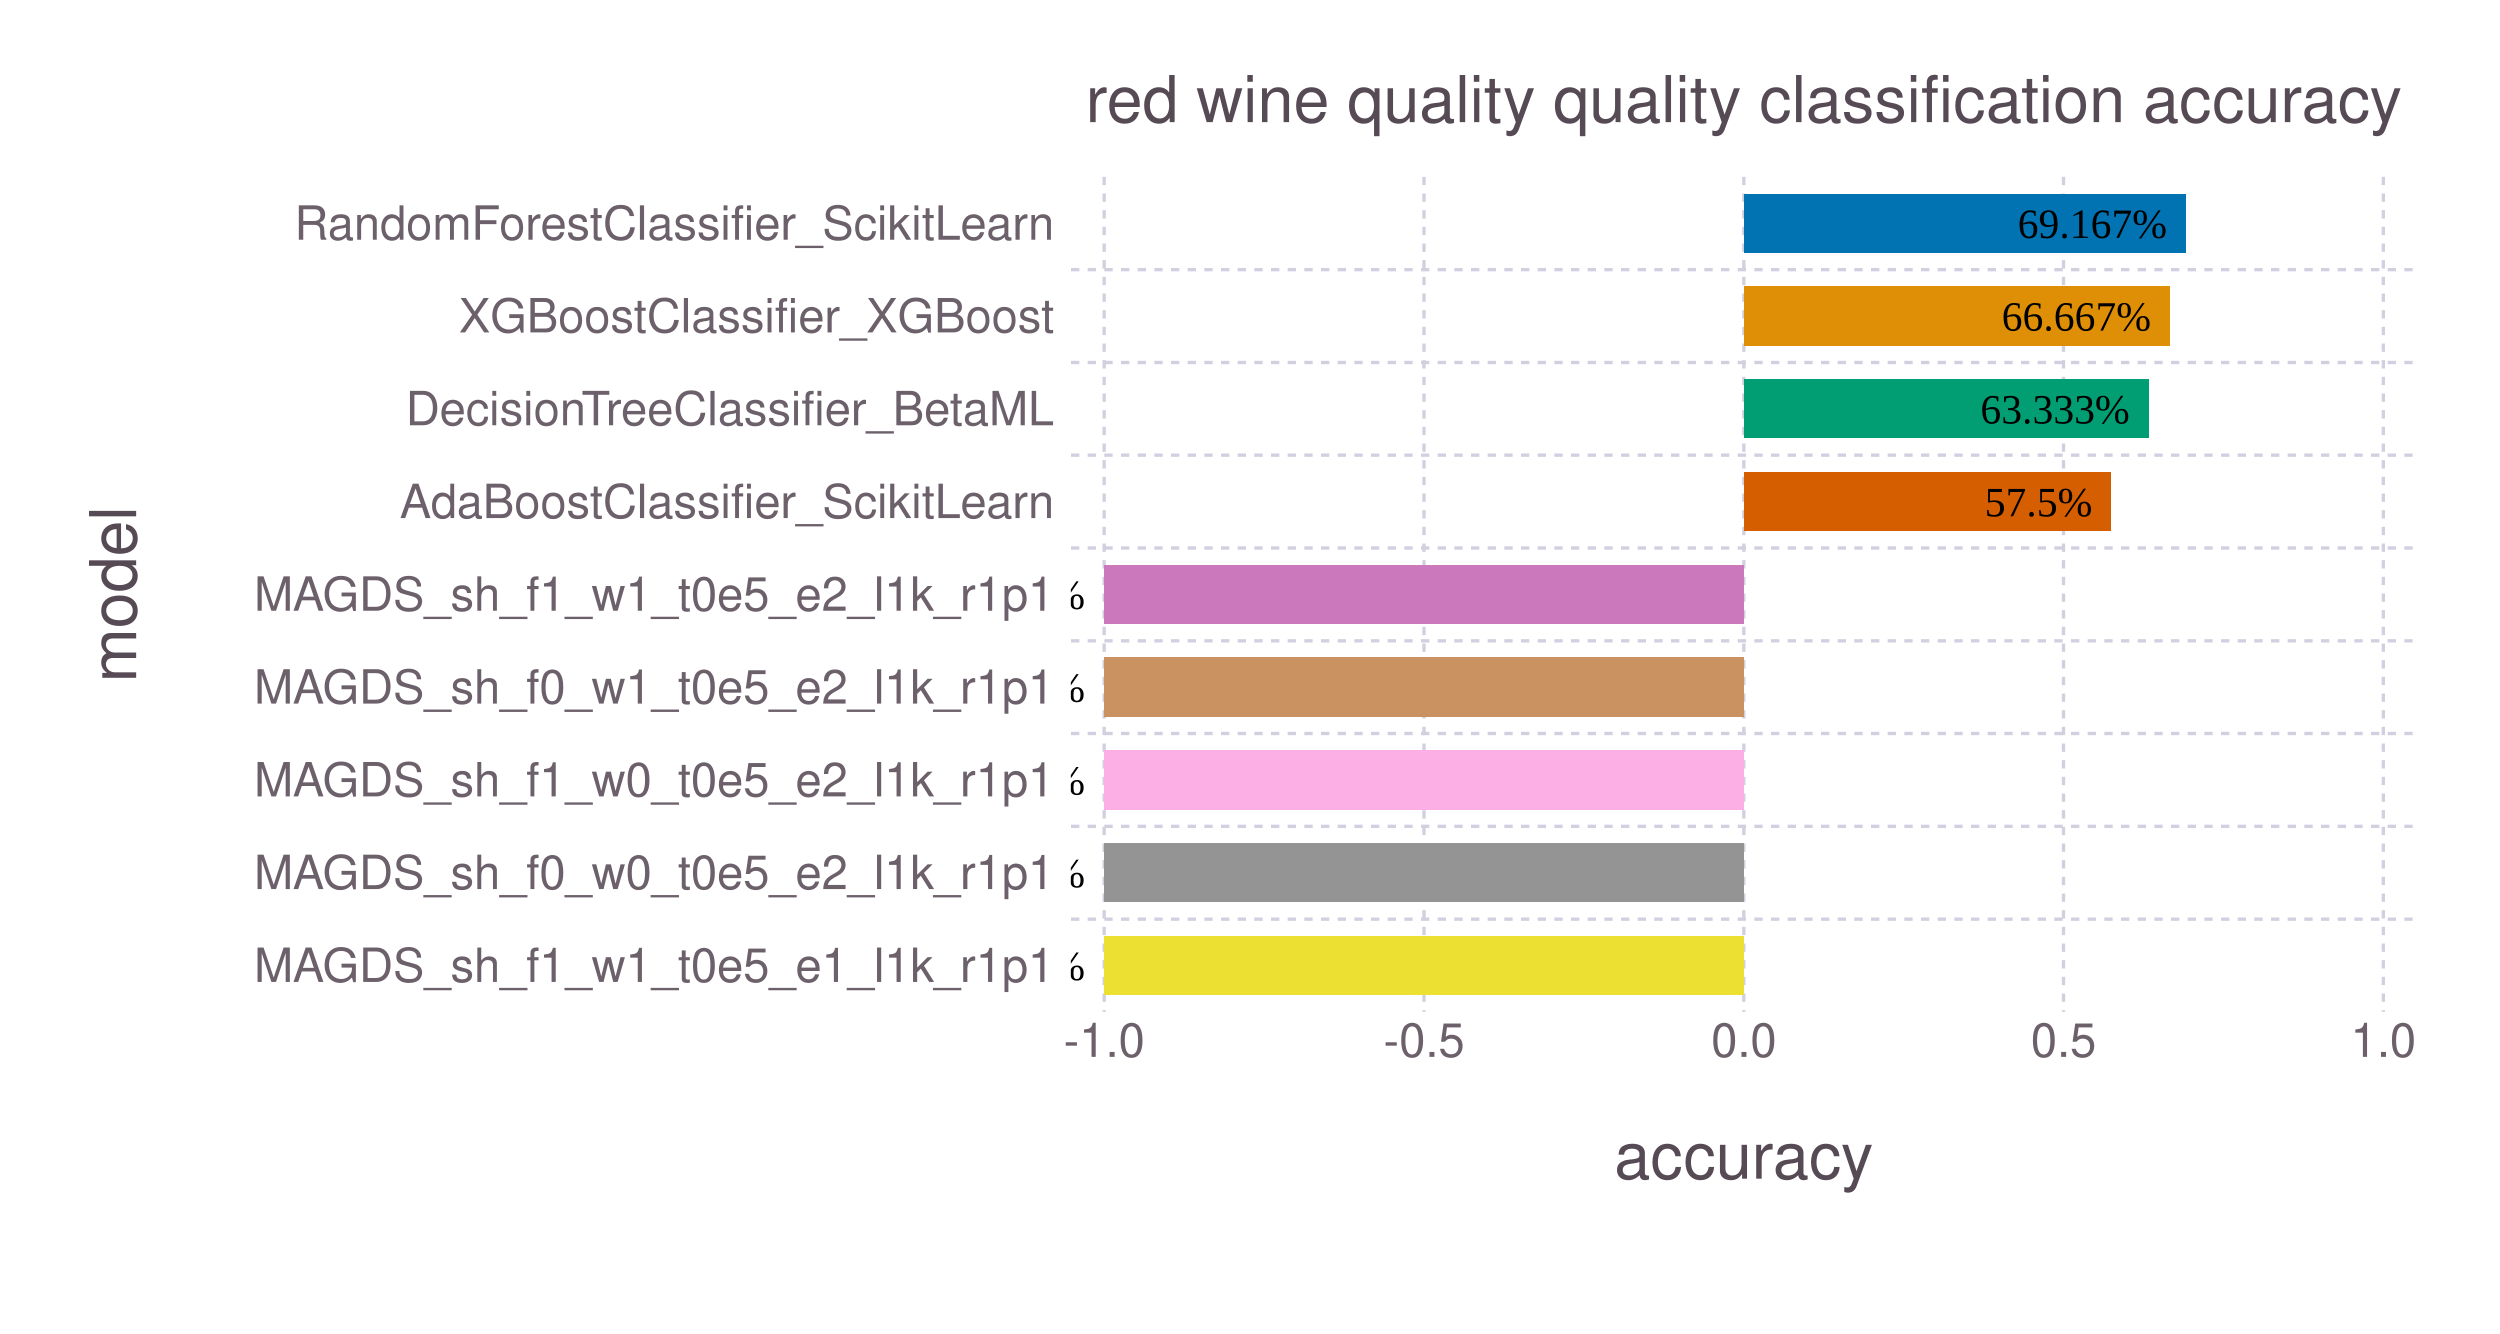
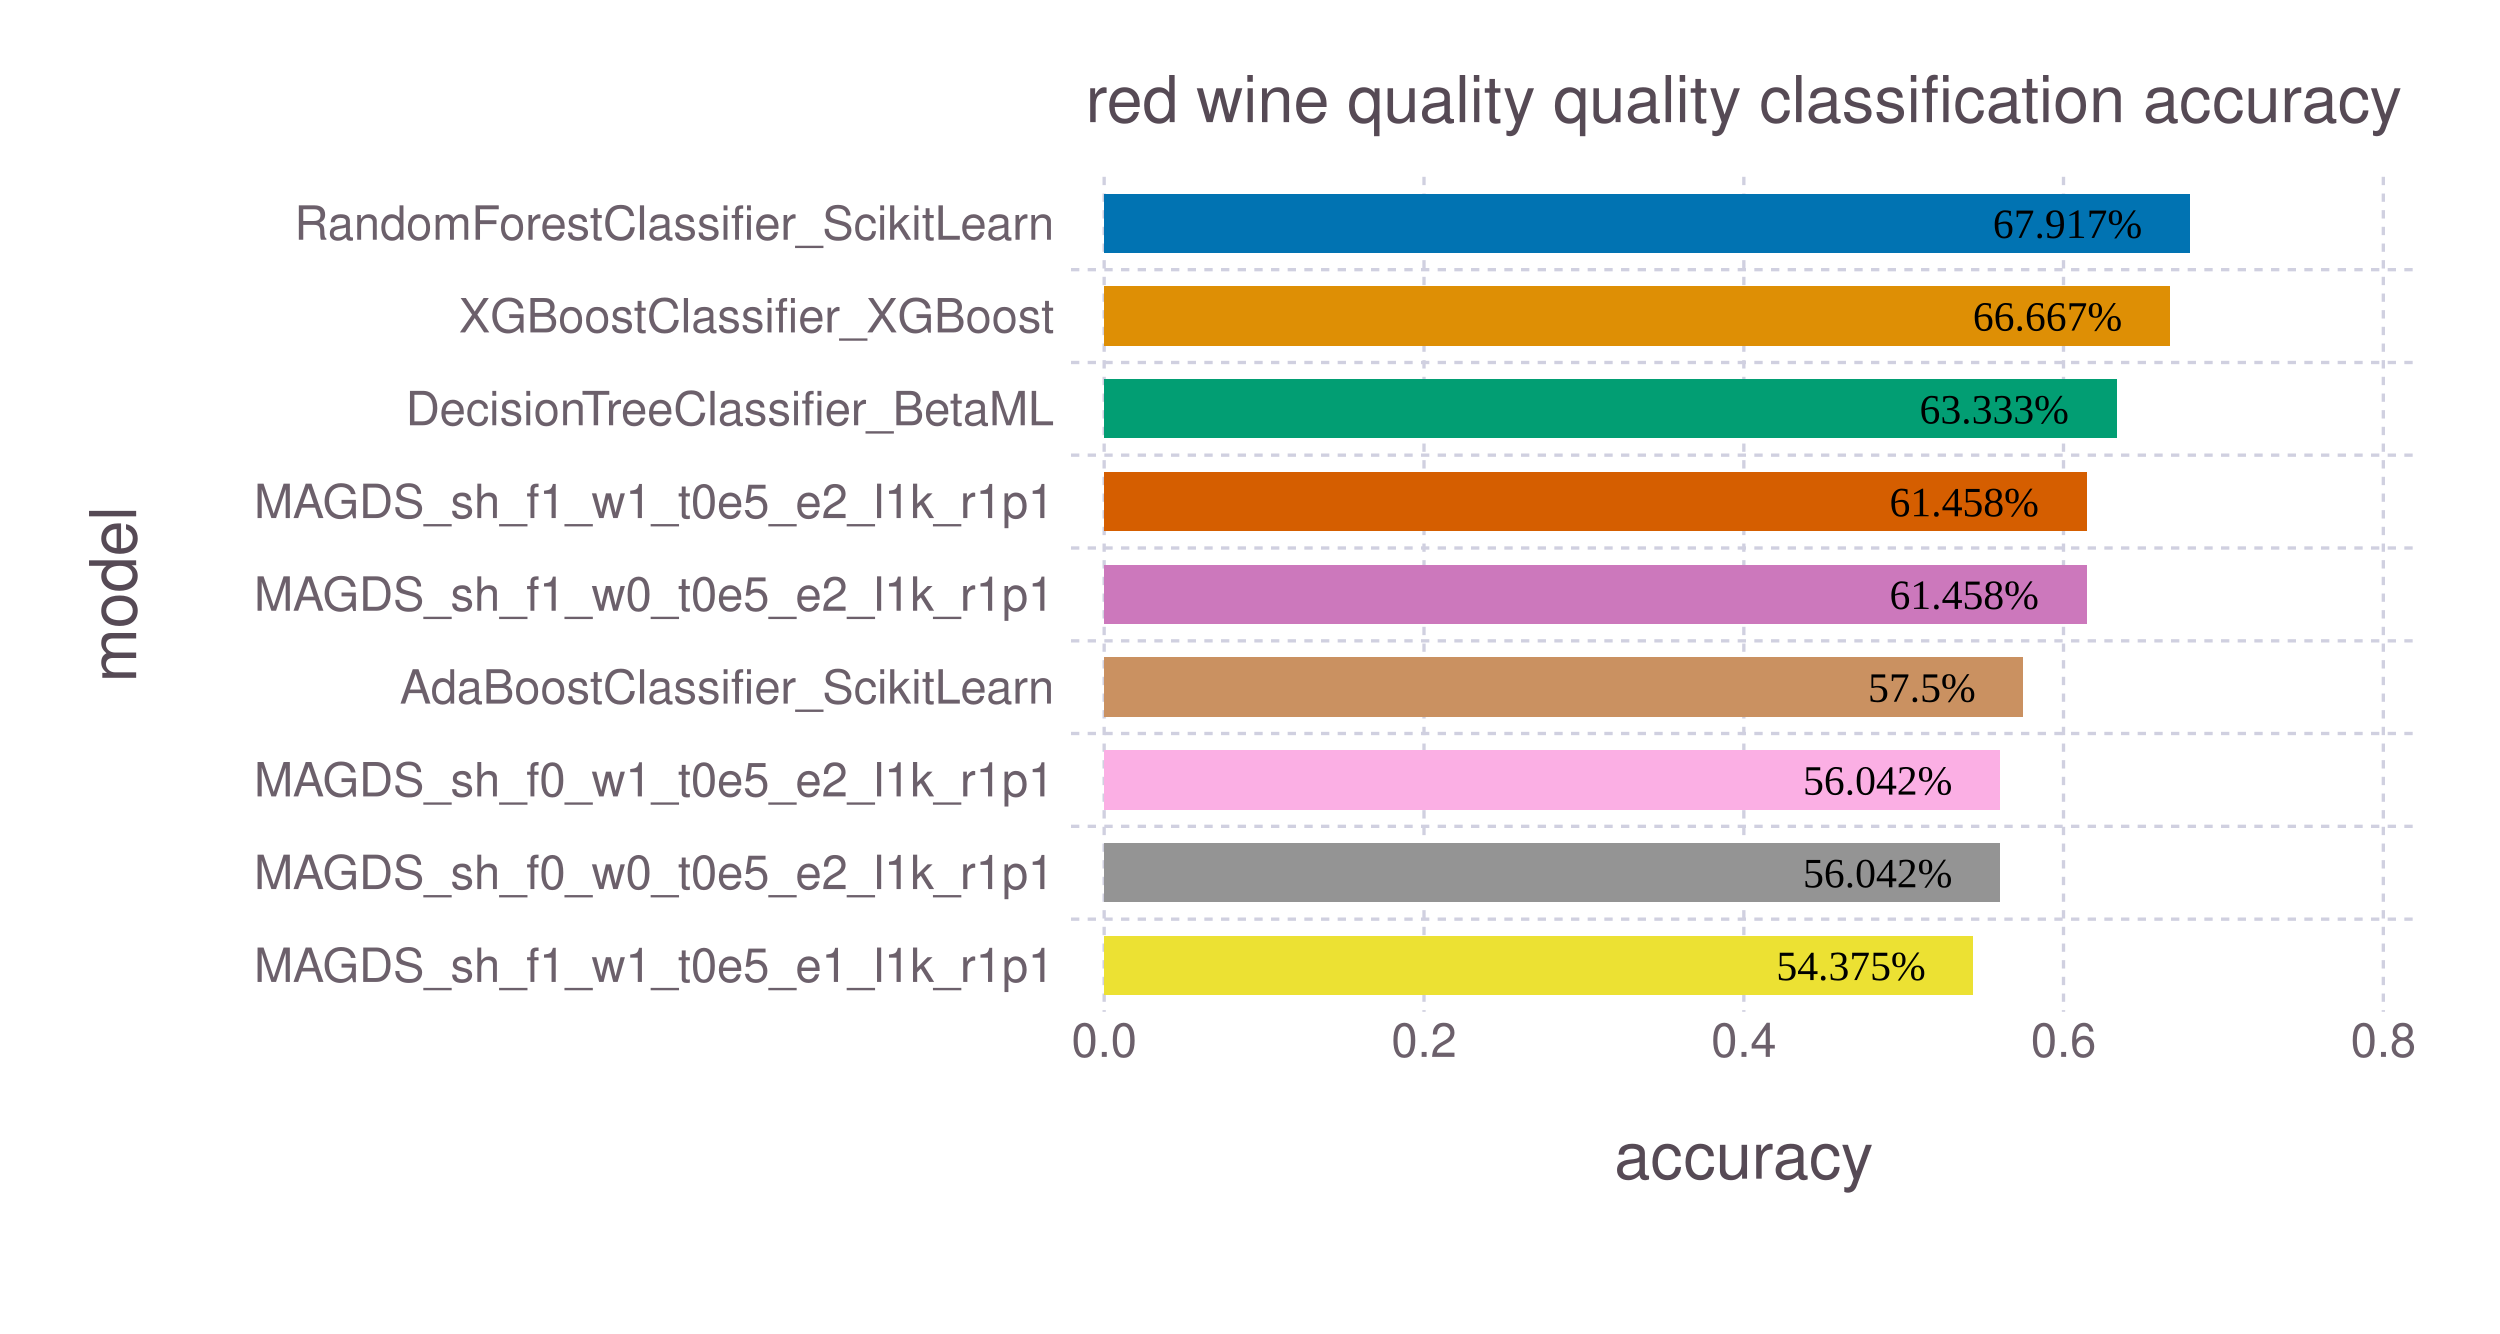
<svg xmlns="http://www.w3.org/2000/svg" version="1.2" width="150mm" height="80mm" viewBox="0 0 150 80" stroke="none" fill="#000000" stroke-width="0.3" font-size="3.88">
  <defs>
    <marker id="arrow" markerWidth="15" markerHeight="7" refX="5" refY="3.5" orient="auto" markerUnits="strokeWidth">
      <path d="M0,0 L15,3.5 L0,7 z" stroke="context-stroke" fill="context-stroke" />
    </marker>
  </defs>
-   <g class="plotroot xscalable" id="img-fca99345-1">
-     <g font-size="3.88" font-family="'PT Sans','Helvetica Neue','Helvetica',sans-serif" fill="#564A55" stroke="#000000" stroke-opacity="0.000" id="img-fca99345-2">
+   <g class="plotroot xscalable" id="img-3fa5a2ca-1">
+     <g font-size="3.88" font-family="'PT Sans','Helvetica Neue','Helvetica',sans-serif" fill="#564A55" stroke="#000000" stroke-opacity="0.000" id="img-3fa5a2ca-2">
      <g transform="translate(104.63,68.39)">
        <g class="primitive">
          <text text-anchor="middle" dy="0.6em">accuracy</text>
        </g>
      </g>
    </g>
-     <g class="guide xlabels" font-size="2.82" font-family="'PT Sans Caption','Helvetica Neue','Helvetica',sans-serif" fill="#6C606B" id="img-fca99345-3">
+     <g class="guide xlabels" font-size="2.82" font-family="'PT Sans Caption','Helvetica Neue','Helvetica',sans-serif" fill="#6C606B" id="img-3fa5a2ca-3">
      <g transform="translate(66.25,61.72)">
        <g class="primitive">
-           <text text-anchor="middle" dy="0.6em">-1.0</text>
+           <text text-anchor="middle" dy="0.6em">0.0</text>
        </g>
      </g>
      <g transform="translate(85.44,61.72)">
        <g class="primitive">
-           <text text-anchor="middle" dy="0.6em">-0.5</text>
+           <text text-anchor="middle" dy="0.6em">0.2</text>
        </g>
      </g>
      <g transform="translate(104.63,61.72)">
        <g class="primitive">
-           <text text-anchor="middle" dy="0.6em">0.0</text>
+           <text text-anchor="middle" dy="0.6em">0.4</text>
        </g>
      </g>
      <g transform="translate(123.81,61.72)">
        <g class="primitive">
-           <text text-anchor="middle" dy="0.6em">0.5</text>
+           <text text-anchor="middle" dy="0.6em">0.6</text>
        </g>
      </g>
      <g transform="translate(143,61.72)">
        <g class="primitive">
-           <text text-anchor="middle" dy="0.6em">1.0</text>
-         </g>
-       </g>
-     </g>
-     <g clip-path="url(#img-fca99345-4)">
-       <g id="img-fca99345-5">
-         <g pointer-events="visible" stroke-width="0.3" fill="#000000" fill-opacity="0.000" stroke="#000000" stroke-opacity="0.000" class="guide background" id="img-fca99345-6">
-           <g transform="translate(104.63,35.66)" id="img-fca99345-7">
+           <text text-anchor="middle" dy="0.6em">0.8</text>
+         </g>
+       </g>
+     </g>
+     <g clip-path="url(#img-3fa5a2ca-4)">
+       <g id="img-3fa5a2ca-5">
+         <g pointer-events="visible" stroke-width="0.3" fill="#000000" fill-opacity="0.000" stroke="#000000" stroke-opacity="0.000" class="guide background" id="img-3fa5a2ca-6">
+           <g transform="translate(104.63,35.66)" id="img-3fa5a2ca-7">
            <path d="M-40.37,-25.05 L40.37,-25.05 40.37,25.05 -40.37,25.05  z" class="primitive" />
          </g>
        </g>
-         <g class="guide ygridlines xfixed" stroke-dasharray="0.5,0.5" stroke-width="0.2" stroke="#D0D0E0" id="img-fca99345-8">
-           <g transform="translate(104.63,16.18)" id="img-fca99345-9">
-             <path fill="none" d="M-40.37,0 L40.37,0 " class="primitive" />
-           </g>
-           <g transform="translate(104.63,21.75)" id="img-fca99345-10">
-             <path fill="none" d="M-40.37,0 L40.37,0 " class="primitive" />
-           </g>
-           <g transform="translate(104.63,27.31)" id="img-fca99345-11">
-             <path fill="none" d="M-40.37,0 L40.37,0 " class="primitive" />
-           </g>
-           <g transform="translate(104.63,32.88)" id="img-fca99345-12">
-             <path fill="none" d="M-40.37,0 L40.37,0 " class="primitive" />
-           </g>
-           <g transform="translate(104.63,38.45)" id="img-fca99345-13">
-             <path fill="none" d="M-40.37,0 L40.37,0 " class="primitive" />
-           </g>
-           <g transform="translate(104.63,44.01)" id="img-fca99345-14">
-             <path fill="none" d="M-40.37,0 L40.37,0 " class="primitive" />
-           </g>
-           <g transform="translate(104.63,49.58)" id="img-fca99345-15">
-             <path fill="none" d="M-40.37,0 L40.37,0 " class="primitive" />
-           </g>
-           <g transform="translate(104.63,55.15)" id="img-fca99345-16">
-             <path fill="none" d="M-40.37,0 L40.37,0 " class="primitive" />
-           </g>
-         </g>
-         <g class="guide xgridlines yfixed" stroke-dasharray="0.5,0.5" stroke-width="0.2" stroke="#D0D0E0" id="img-fca99345-17">
-           <g transform="translate(66.25,35.66)" id="img-fca99345-18">
-             <path fill="none" d="M0,-25.05 L0,25.05 " class="primitive" />
-           </g>
-           <g transform="translate(85.44,35.66)" id="img-fca99345-19">
-             <path fill="none" d="M0,-25.05 L0,25.05 " class="primitive" />
-           </g>
-           <g transform="translate(104.63,35.66)" id="img-fca99345-20">
-             <path fill="none" d="M0,-25.05 L0,25.05 " class="primitive" />
-           </g>
-           <g transform="translate(123.81,35.66)" id="img-fca99345-21">
-             <path fill="none" d="M0,-25.05 L0,25.05 " class="primitive" />
-           </g>
-           <g transform="translate(143,35.66)" id="img-fca99345-22">
-             <path fill="none" d="M0,-25.05 L0,25.05 " class="primitive" />
-           </g>
-         </g>
-         <g class="plotpanel" id="img-fca99345-23">
-           <g shape-rendering="crispEdges" stroke-width="0.3" id="img-fca99345-24">
-             <g stroke="#000000" stroke-opacity="0.000" class="geometry" id="img-fca99345-25">
-               <g transform="translate(85.44,57.93)" id="img-fca99345-26" fill="#ECE133">
-                 <path d="M-19.19,-1.78 L19.19,-1.78 19.19,1.78 -19.19,1.78  z" class="primitive" />
-               </g>
-               <g transform="translate(85.44,52.36)" id="img-fca99345-27" fill="#949494">
-                 <path d="M-19.19,-1.78 L19.19,-1.78 19.19,1.78 -19.19,1.78  z" class="primitive" />
-               </g>
-               <g transform="translate(85.44,46.8)" id="img-fca99345-28" fill="#FBAFE4">
-                 <path d="M-19.19,-1.78 L19.19,-1.78 19.19,1.78 -19.19,1.78  z" class="primitive" />
-               </g>
-               <g transform="translate(85.44,41.23)" id="img-fca99345-29" fill="#CA9161">
-                 <path d="M-19.19,-1.78 L19.19,-1.78 19.19,1.78 -19.19,1.78  z" class="primitive" />
-               </g>
-               <g transform="translate(85.44,35.66)" id="img-fca99345-30" fill="#CC78BC">
-                 <path d="M-19.19,-1.78 L19.19,-1.78 19.19,1.78 -19.19,1.78  z" class="primitive" />
-               </g>
-               <g transform="translate(115.66,30.1)" id="img-fca99345-31" fill="#D55E00">
-                 <path d="M-11.03,-1.78 L11.03,-1.78 11.03,1.78 -11.03,1.78  z" class="primitive" />
-               </g>
-               <g transform="translate(116.78,24.53)" id="img-fca99345-32" fill="#029E73">
-                 <path d="M-12.15,-1.78 L12.15,-1.78 12.15,1.78 -12.15,1.78  z" class="primitive" />
-               </g>
-               <g transform="translate(117.42,18.96)" id="img-fca99345-33" fill="#DE8F05">
-                 <path d="M-12.79,-1.78 L12.79,-1.78 12.79,1.78 -12.79,1.78  z" class="primitive" />
-               </g>
-               <g transform="translate(117.9,13.4)" id="img-fca99345-34" fill="#0173B2">
-                 <path d="M-13.27,-1.78 L13.27,-1.78 13.27,1.78 -13.27,1.78  z" class="primitive" />
-               </g>
-             </g>
-           </g>
-         </g>
-         <g class="geometry" id="img-fca99345-35">
-           <g fill="#000000" font-size="2.5" id="img-fca99345-36">
-             <g transform="translate(130.02,13.4)" id="img-fca99345-37">
-               <g class="primitive">
-                 <text text-anchor="end" dy="0.35em">69.167%</text>
-               </g>
-             </g>
-             <g transform="translate(129.06,18.96)" id="img-fca99345-38">
+         <g class="guide ygridlines xfixed" stroke-dasharray="0.5,0.5" stroke-width="0.2" stroke="#D0D0E0" id="img-3fa5a2ca-8">
+           <g transform="translate(104.63,16.18)" id="img-3fa5a2ca-9">
+             <path fill="none" d="M-40.37,0 L40.37,0 " class="primitive" />
+           </g>
+           <g transform="translate(104.63,21.75)" id="img-3fa5a2ca-10">
+             <path fill="none" d="M-40.37,0 L40.37,0 " class="primitive" />
+           </g>
+           <g transform="translate(104.63,27.31)" id="img-3fa5a2ca-11">
+             <path fill="none" d="M-40.37,0 L40.37,0 " class="primitive" />
+           </g>
+           <g transform="translate(104.63,32.88)" id="img-3fa5a2ca-12">
+             <path fill="none" d="M-40.37,0 L40.37,0 " class="primitive" />
+           </g>
+           <g transform="translate(104.63,38.45)" id="img-3fa5a2ca-13">
+             <path fill="none" d="M-40.37,0 L40.37,0 " class="primitive" />
+           </g>
+           <g transform="translate(104.63,44.01)" id="img-3fa5a2ca-14">
+             <path fill="none" d="M-40.37,0 L40.37,0 " class="primitive" />
+           </g>
+           <g transform="translate(104.63,49.58)" id="img-3fa5a2ca-15">
+             <path fill="none" d="M-40.37,0 L40.37,0 " class="primitive" />
+           </g>
+           <g transform="translate(104.63,55.15)" id="img-3fa5a2ca-16">
+             <path fill="none" d="M-40.37,0 L40.37,0 " class="primitive" />
+           </g>
+         </g>
+         <g class="guide xgridlines yfixed" stroke-dasharray="0.5,0.5" stroke-width="0.2" stroke="#D0D0E0" id="img-3fa5a2ca-17">
+           <g transform="translate(66.25,35.66)" id="img-3fa5a2ca-18">
+             <path fill="none" d="M0,-25.05 L0,25.05 " class="primitive" />
+           </g>
+           <g transform="translate(85.44,35.66)" id="img-3fa5a2ca-19">
+             <path fill="none" d="M0,-25.05 L0,25.05 " class="primitive" />
+           </g>
+           <g transform="translate(104.63,35.66)" id="img-3fa5a2ca-20">
+             <path fill="none" d="M0,-25.05 L0,25.05 " class="primitive" />
+           </g>
+           <g transform="translate(123.81,35.66)" id="img-3fa5a2ca-21">
+             <path fill="none" d="M0,-25.05 L0,25.05 " class="primitive" />
+           </g>
+           <g transform="translate(143,35.66)" id="img-3fa5a2ca-22">
+             <path fill="none" d="M0,-25.05 L0,25.05 " class="primitive" />
+           </g>
+         </g>
+         <g class="plotpanel" id="img-3fa5a2ca-23">
+           <g shape-rendering="crispEdges" stroke-width="0.3" id="img-3fa5a2ca-24">
+             <g stroke="#000000" stroke-opacity="0.000" class="geometry" id="img-3fa5a2ca-25">
+               <g transform="translate(92.33,57.93)" id="img-3fa5a2ca-26" fill="#ECE133">
+                 <path d="M-26.08,-1.78 L26.08,-1.78 26.08,1.78 -26.08,1.78  z" class="primitive" />
+               </g>
+               <g transform="translate(93.13,52.36)" id="img-3fa5a2ca-27" fill="#949494">
+                 <path d="M-26.88,-1.78 L26.88,-1.78 26.88,1.78 -26.88,1.78  z" class="primitive" />
+               </g>
+               <g transform="translate(93.13,46.8)" id="img-3fa5a2ca-28" fill="#FBAFE4">
+                 <path d="M-26.88,-1.78 L26.88,-1.78 26.88,1.78 -26.88,1.78  z" class="primitive" />
+               </g>
+               <g transform="translate(93.83,41.23)" id="img-3fa5a2ca-29" fill="#CA9161">
+                 <path d="M-27.58,-1.78 L27.58,-1.78 27.58,1.78 -27.58,1.78  z" class="primitive" />
+               </g>
+               <g transform="translate(95.73,35.66)" id="img-3fa5a2ca-30" fill="#CC78BC">
+                 <path d="M-29.48,-1.78 L29.48,-1.78 29.48,1.78 -29.48,1.78  z" class="primitive" />
+               </g>
+               <g transform="translate(95.73,30.1)" id="img-3fa5a2ca-31" fill="#D55E00">
+                 <path d="M-29.48,-1.78 L29.48,-1.78 29.48,1.78 -29.48,1.78  z" class="primitive" />
+               </g>
+               <g transform="translate(96.63,24.53)" id="img-3fa5a2ca-32" fill="#029E73">
+                 <path d="M-30.38,-1.78 L30.38,-1.78 30.38,1.78 -30.38,1.78  z" class="primitive" />
+               </g>
+               <g transform="translate(98.23,18.96)" id="img-3fa5a2ca-33" fill="#DE8F05">
+                 <path d="M-31.98,-1.78 L31.98,-1.78 31.98,1.78 -31.98,1.78  z" class="primitive" />
+               </g>
+               <g transform="translate(98.83,13.4)" id="img-3fa5a2ca-34" fill="#0173B2">
+                 <path d="M-32.58,-1.78 L32.58,-1.78 32.58,1.78 -32.58,1.78  z" class="primitive" />
+               </g>
+             </g>
+           </g>
+         </g>
+         <g class="geometry" id="img-3fa5a2ca-35">
+           <g fill="#000000" font-size="2.5" id="img-3fa5a2ca-36">
+             <g transform="translate(128.53,13.4)" id="img-3fa5a2ca-37">
+               <g class="primitive">
+                 <text text-anchor="end" dy="0.35em">67.917%</text>
+               </g>
+             </g>
+             <g transform="translate(127.33,18.96)" id="img-3fa5a2ca-38">
              <g class="primitive">
                <text text-anchor="end" dy="0.35em">66.667%</text>
              </g>
            </g>
-             <g transform="translate(127.78,24.53)" id="img-fca99345-39">
+             <g transform="translate(124.13,24.53)" id="img-3fa5a2ca-39">
              <g class="primitive">
                <text text-anchor="end" dy="0.35em">63.333%</text>
              </g>
            </g>
-             <g transform="translate(125.54,30.1)" id="img-fca99345-40">
+             <g transform="translate(122.33,30.1)" id="img-3fa5a2ca-40">
+               <g class="primitive">
+                 <text text-anchor="end" dy="0.35em">61.458%</text>
+               </g>
+             </g>
+             <g transform="translate(122.33,35.66)" id="img-3fa5a2ca-41">
+               <g class="primitive">
+                 <text text-anchor="end" dy="0.35em">61.458%</text>
+               </g>
+             </g>
+             <g transform="translate(118.54,41.23)" id="img-3fa5a2ca-42">
              <g class="primitive">
                <text text-anchor="end" dy="0.35em">57.5%</text>
              </g>
            </g>
-             <g transform="translate(65.1,35.66)" id="img-fca99345-41">
-               <g class="primitive">
-                 <text text-anchor="end" dy="0.35em">-100.0%</text>
-               </g>
-             </g>
-             <g transform="translate(65.1,41.23)" id="img-fca99345-42">
-               <g class="primitive">
-                 <text text-anchor="end" dy="0.35em">-100.0%</text>
-               </g>
-             </g>
-             <g transform="translate(65.1,46.8)" id="img-fca99345-43">
-               <g class="primitive">
-                 <text text-anchor="end" dy="0.35em">-100.0%</text>
-               </g>
-             </g>
-             <g transform="translate(65.1,52.36)" id="img-fca99345-44">
-               <g class="primitive">
-                 <text text-anchor="end" dy="0.35em">-100.0%</text>
-               </g>
-             </g>
-             <g transform="translate(65.1,57.93)" id="img-fca99345-45">
-               <g class="primitive">
-                 <text text-anchor="end" dy="0.35em">-100.0%</text>
-               </g>
-             </g>
-           </g>
-         </g>
-       </g>
-     </g>
-     <g class="guide ylabels" font-size="2.82" font-family="'PT Sans Caption','Helvetica Neue','Helvetica',sans-serif" fill="#6C606B" id="img-fca99345-46">
-       <g transform="translate(63.25,13.4)" id="img-fca99345-47">
+             <g transform="translate(117.14,46.8)" id="img-3fa5a2ca-43">
+               <g class="primitive">
+                 <text text-anchor="end" dy="0.35em">56.042%</text>
+               </g>
+             </g>
+             <g transform="translate(117.14,52.36)" id="img-3fa5a2ca-44">
+               <g class="primitive">
+                 <text text-anchor="end" dy="0.35em">56.042%</text>
+               </g>
+             </g>
+             <g transform="translate(115.54,57.93)" id="img-3fa5a2ca-45">
+               <g class="primitive">
+                 <text text-anchor="end" dy="0.35em">54.375%</text>
+               </g>
+             </g>
+           </g>
+         </g>
+       </g>
+     </g>
+     <g class="guide ylabels" font-size="2.82" font-family="'PT Sans Caption','Helvetica Neue','Helvetica',sans-serif" fill="#6C606B" id="img-3fa5a2ca-46">
+       <g transform="translate(63.25,13.4)" id="img-3fa5a2ca-47">
        <g class="primitive">
          <text text-anchor="end" dy="0.35em">RandomForestClassifier_ScikitLearn</text>
        </g>
      </g>
-       <g transform="translate(63.25,18.96)" id="img-fca99345-48">
+       <g transform="translate(63.25,18.96)" id="img-3fa5a2ca-48">
        <g class="primitive">
          <text text-anchor="end" dy="0.35em">XGBoostClassifier_XGBoost</text>
        </g>
      </g>
-       <g transform="translate(63.25,24.53)" id="img-fca99345-49">
+       <g transform="translate(63.25,24.53)" id="img-3fa5a2ca-49">
        <g class="primitive">
          <text text-anchor="end" dy="0.35em">DecisionTreeClassifier_BetaML</text>
        </g>
      </g>
-       <g transform="translate(63.25,30.1)" id="img-fca99345-50">
+       <g transform="translate(63.25,30.1)" id="img-3fa5a2ca-50">
+         <g class="primitive">
+           <text text-anchor="end" dy="0.35em">MAGDS_sh_f1_w1_t0e5_e2_l1k_r1p1</text>
+         </g>
+       </g>
+       <g transform="translate(63.25,35.66)" id="img-3fa5a2ca-51">
+         <g class="primitive">
+           <text text-anchor="end" dy="0.35em">MAGDS_sh_f1_w0_t0e5_e2_l1k_r1p1</text>
+         </g>
+       </g>
+       <g transform="translate(63.25,41.23)" id="img-3fa5a2ca-52">
        <g class="primitive">
          <text text-anchor="end" dy="0.35em">AdaBoostClassifier_ScikitLearn</text>
        </g>
      </g>
-       <g transform="translate(63.25,35.66)" id="img-fca99345-51">
-         <g class="primitive">
-           <text text-anchor="end" dy="0.35em">MAGDS_sh_f1_w1_t0e5_e2_l1k_r1p1</text>
-         </g>
-       </g>
-       <g transform="translate(63.25,41.23)" id="img-fca99345-52">
+       <g transform="translate(63.25,46.8)" id="img-3fa5a2ca-53">
        <g class="primitive">
          <text text-anchor="end" dy="0.35em">MAGDS_sh_f0_w1_t0e5_e2_l1k_r1p1</text>
        </g>
      </g>
-       <g transform="translate(63.25,46.8)" id="img-fca99345-53">
-         <g class="primitive">
-           <text text-anchor="end" dy="0.35em">MAGDS_sh_f1_w0_t0e5_e2_l1k_r1p1</text>
-         </g>
-       </g>
-       <g transform="translate(63.25,52.36)" id="img-fca99345-54">
+       <g transform="translate(63.25,52.36)" id="img-3fa5a2ca-54">
        <g class="primitive">
          <text text-anchor="end" dy="0.35em">MAGDS_sh_f0_w0_t0e5_e2_l1k_r1p1</text>
        </g>
      </g>
-       <g transform="translate(63.25,57.93)" id="img-fca99345-55">
+       <g transform="translate(63.25,57.93)" id="img-3fa5a2ca-55">
        <g class="primitive">
          <text text-anchor="end" dy="0.35em">MAGDS_sh_f1_w1_t0e5_e1_l1k_r1p1</text>
        </g>
      </g>
    </g>
-     <g font-size="3.88" font-family="'PT Sans','Helvetica Neue','Helvetica',sans-serif" fill="#564A55" stroke="#000000" stroke-opacity="0.000" id="img-fca99345-56">
-       <g transform="translate(8.81,33.66)" id="img-fca99345-57">
+     <g font-size="3.88" font-family="'PT Sans','Helvetica Neue','Helvetica',sans-serif" fill="#564A55" stroke="#000000" stroke-opacity="0.000" id="img-3fa5a2ca-56">
+       <g transform="translate(8.81,33.66)" id="img-3fa5a2ca-57">
        <g class="primitive">
          <text text-anchor="middle" dy="0.35em" transform="rotate(-90,0, 2)">model</text>
        </g>
      </g>
    </g>
-     <g font-size="3.88" font-family="'PT Sans','Helvetica Neue','Helvetica',sans-serif" fill="#564A55" stroke="#000000" stroke-opacity="0.000" id="img-fca99345-58">
-       <g transform="translate(104.63,5)" id="img-fca99345-59">
+     <g font-size="3.88" font-family="'PT Sans','Helvetica Neue','Helvetica',sans-serif" fill="#564A55" stroke="#000000" stroke-opacity="0.000" id="img-3fa5a2ca-58">
+       <g transform="translate(104.63,5)" id="img-3fa5a2ca-59">
        <g class="primitive">
          <text text-anchor="middle" dy="0.6em">red wine quality quality classification accuracy</text>
        </g>
      </g>
    </g>
  </g>
  <defs>
-     <clipPath id="img-fca99345-4">
+     <clipPath id="img-3fa5a2ca-4">
      <path d="M64.25,10.61 L145,10.61 145,60.72 64.25,60.72 " />
    </clipPath>
  </defs>
</svg>
